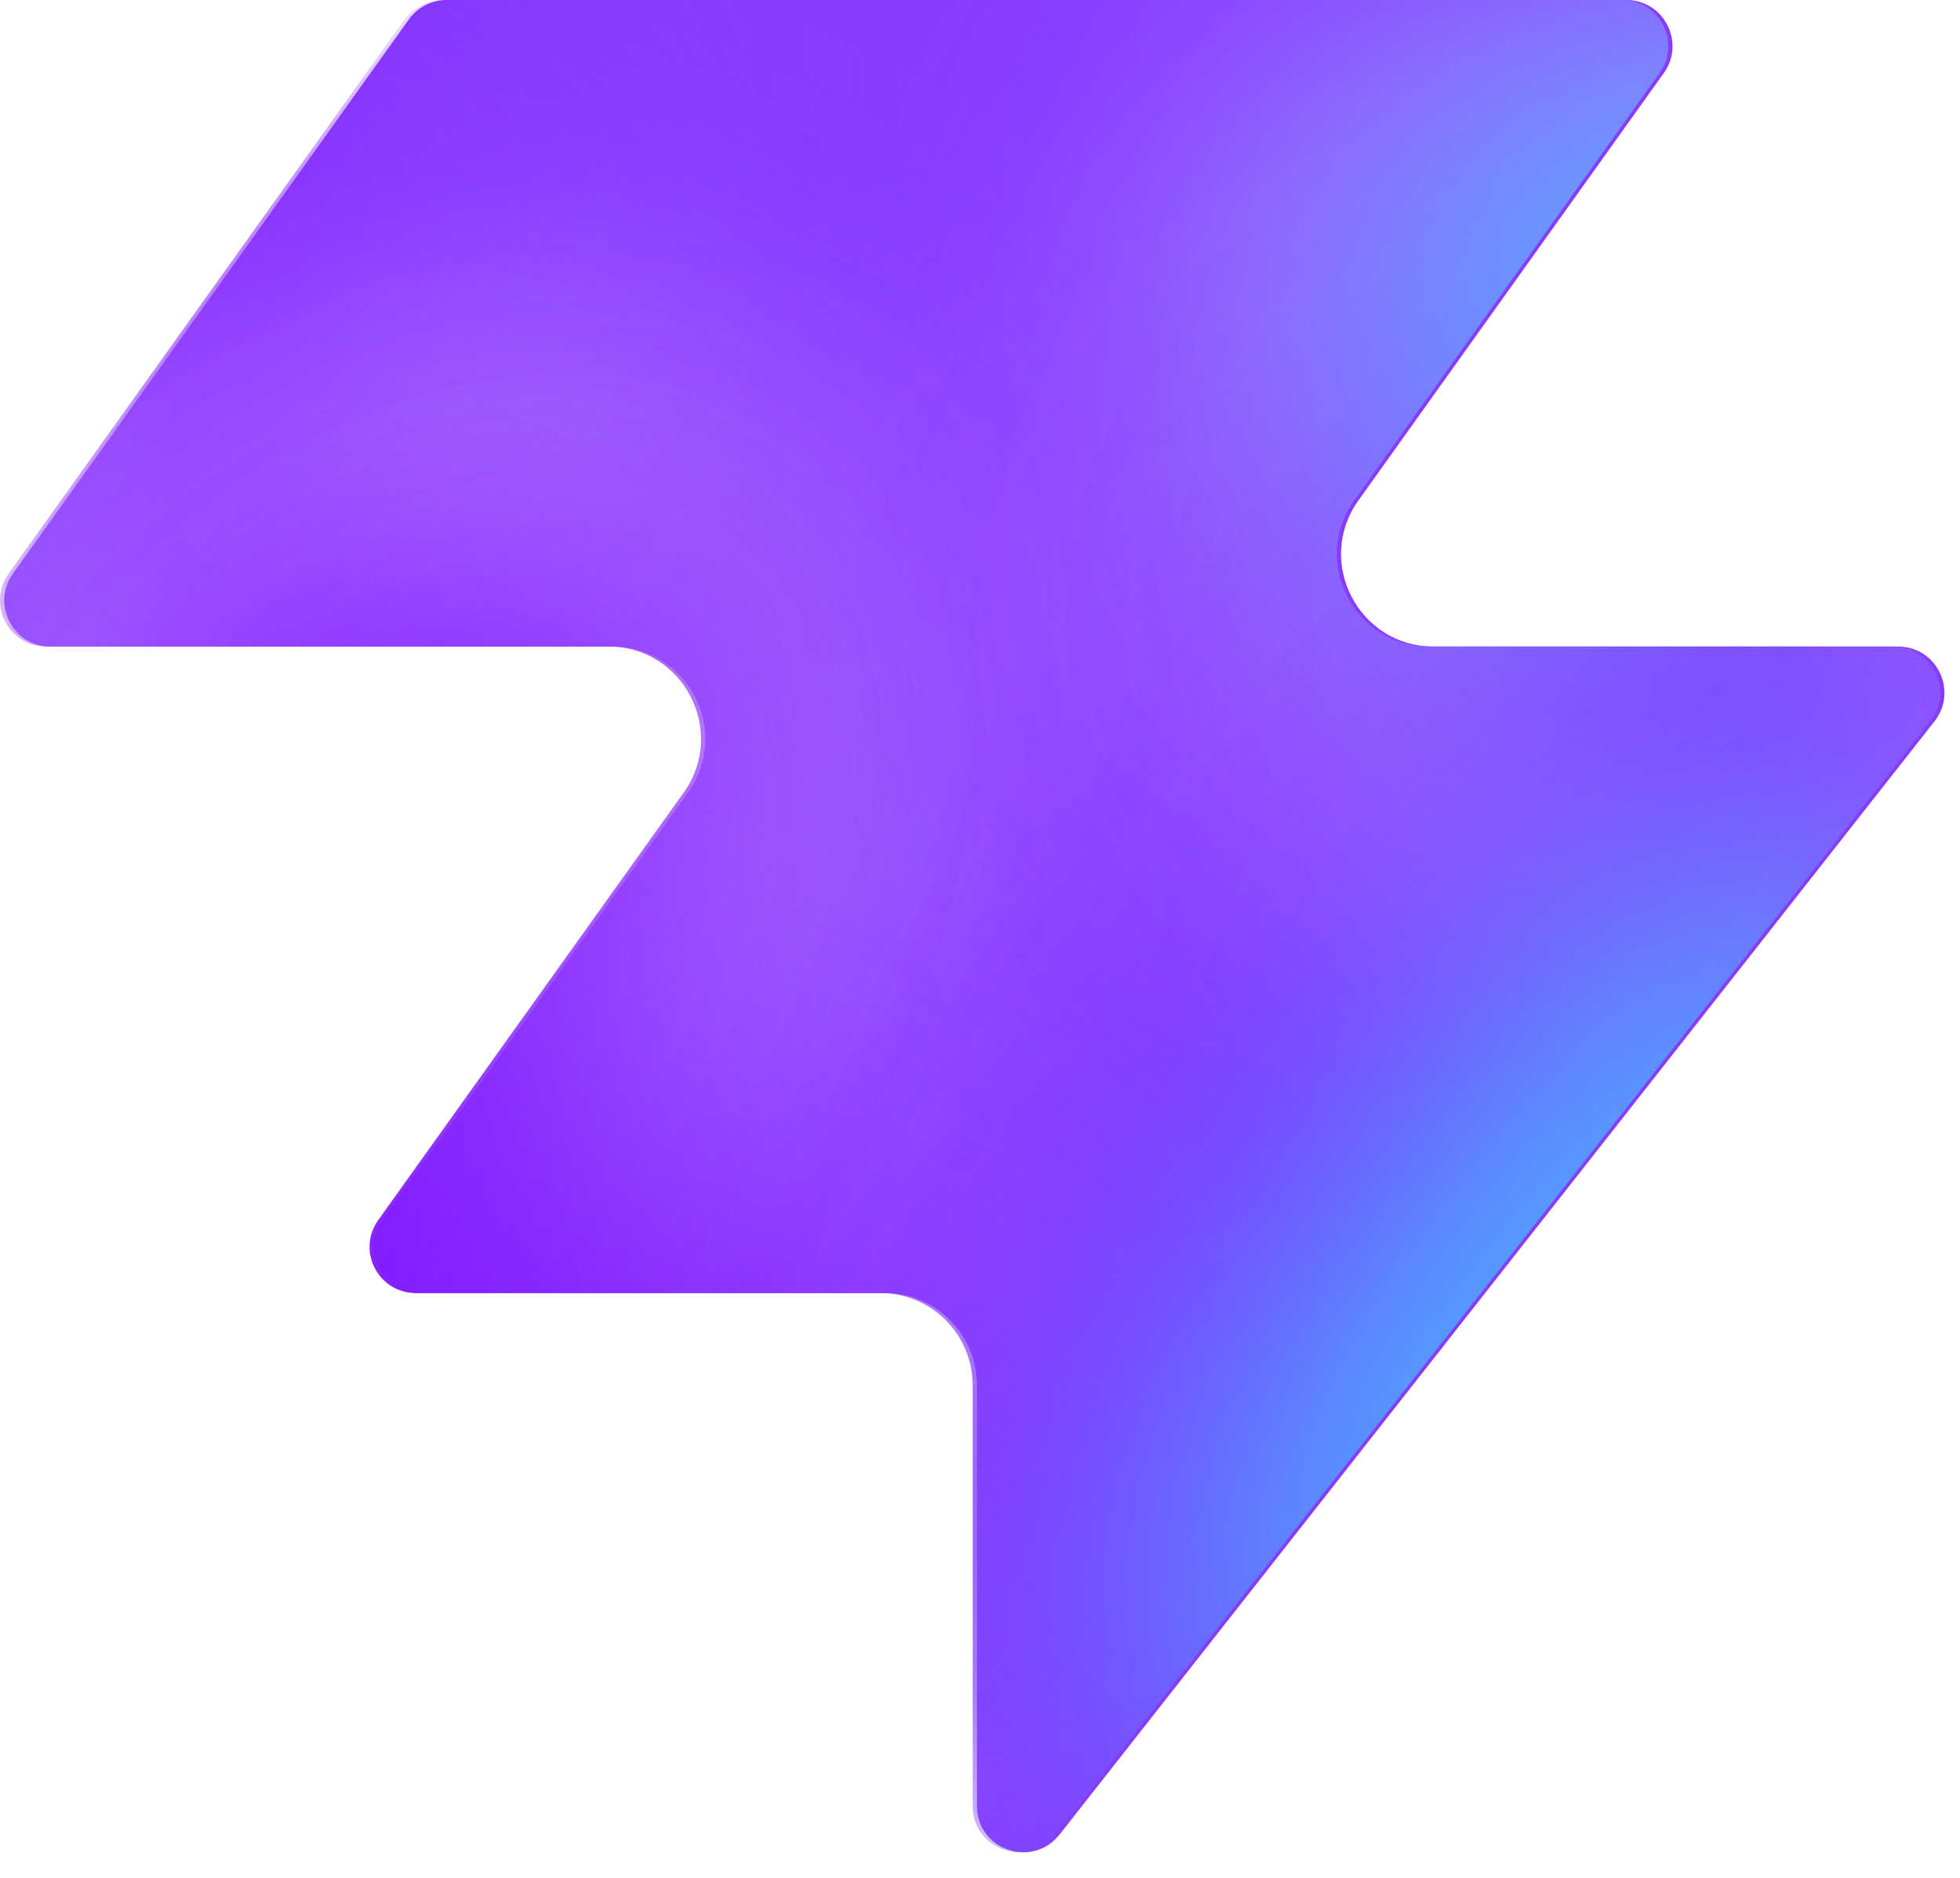
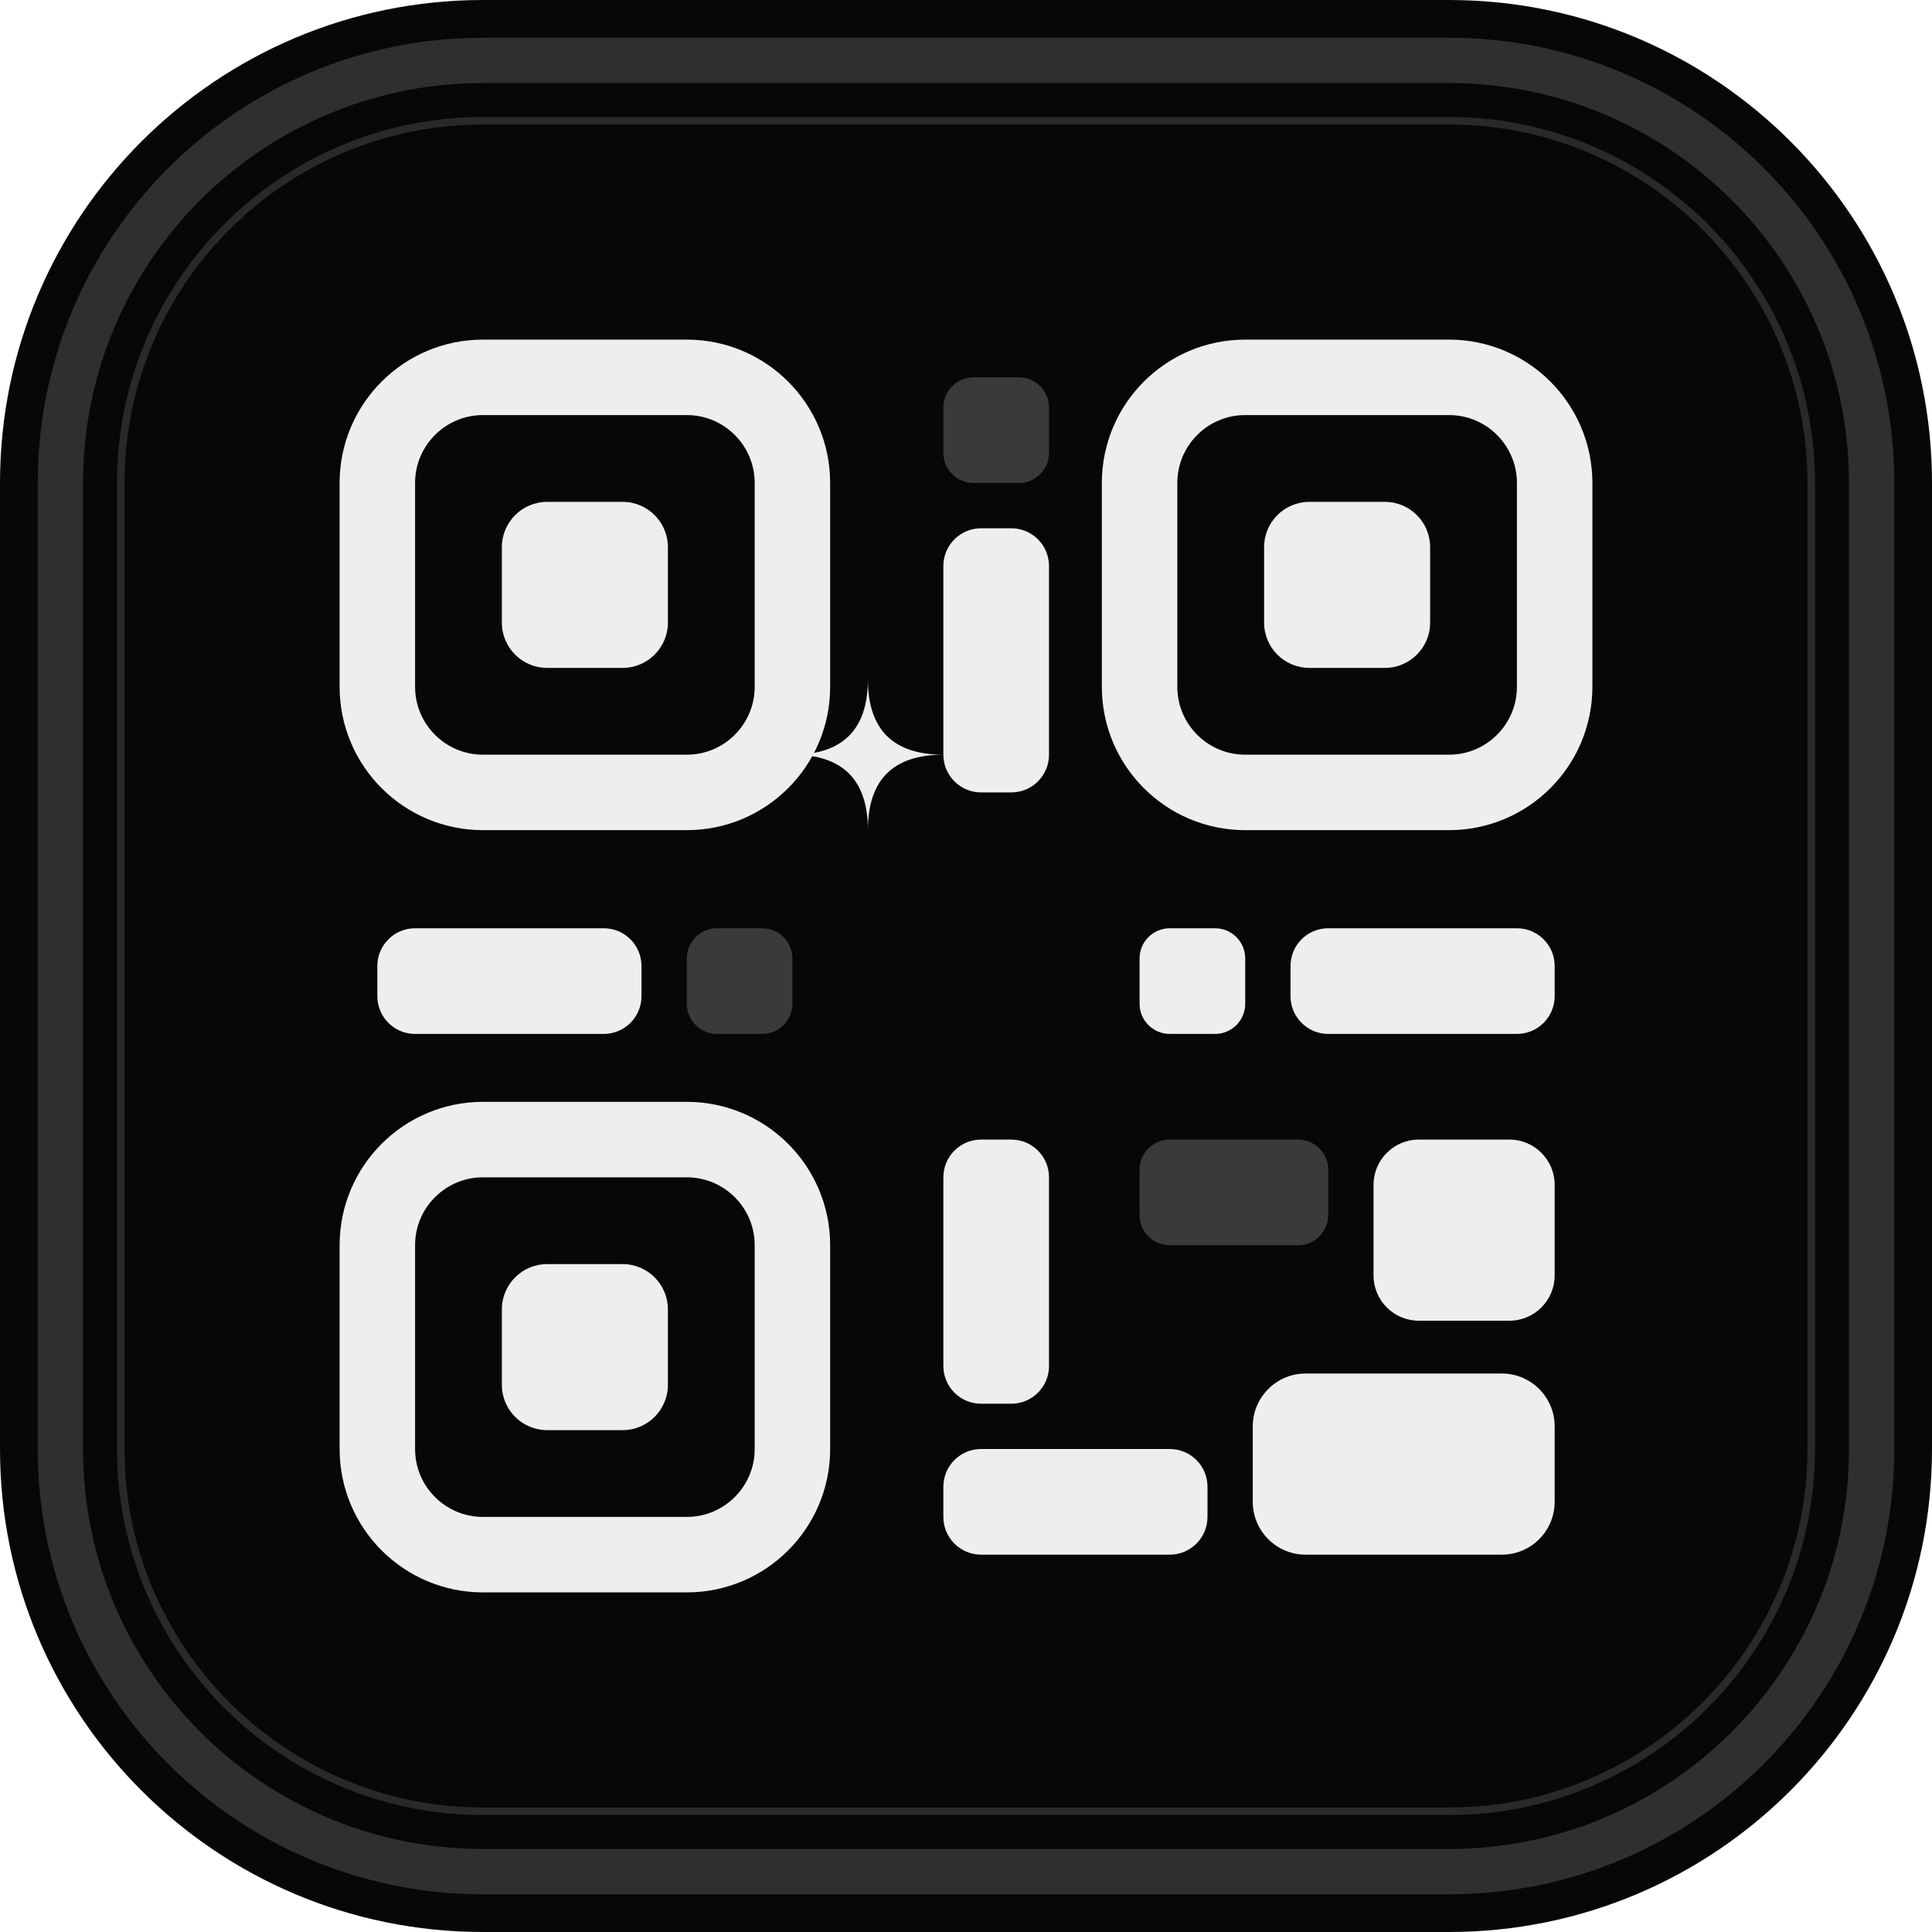
- <svg xmlns="http://www.w3.org/2000/svg" width="48" height="46" fill="none" viewBox="0 0 48 46">
-   <path fill="#863bff" d="M25.946 44.938c-.664.845-2.021.375-2.021-.698V33.937a2.26 2.26 0 0 0-2.262-2.262H10.287c-.92 0-1.456-1.04-.92-1.788l7.48-10.471c1.07-1.497 0-3.578-1.842-3.578H1.237c-.92 0-1.456-1.04-.92-1.788L10.013.474c.214-.297.556-.474.92-.474h28.894c.92 0 1.456 1.04.92 1.788l-7.48 10.471c-1.07 1.498 0 3.579 1.842 3.579h11.377c.943 0 1.473 1.088.89 1.83L25.947 44.94z" style="fill:#863bff;fill:color(display-p3 .525 .23 1);fill-opacity:1" />
-   <mask id="a" width="48" height="46" x="0" y="0" maskUnits="userSpaceOnUse" style="mask-type:alpha">
-     <path fill="#000" d="M25.842 44.938c-.664.844-2.021.375-2.021-.698V33.937a2.26 2.26 0 0 0-2.262-2.262H10.183c-.92 0-1.456-1.04-.92-1.788l7.48-10.471c1.07-1.498 0-3.579-1.842-3.579H1.133c-.92 0-1.456-1.04-.92-1.787L9.91.473c.214-.297.556-.474.92-.474h28.894c.92 0 1.456 1.04.92 1.788l-7.48 10.471c-1.07 1.498 0 3.578 1.842 3.578h11.377c.943 0 1.473 1.088.89 1.832L25.843 44.94z" style="fill:#000;fill-opacity:1" />
-   </mask>
-   <g mask="url(#a)">
-     <g filter="url(#b)">
-       <ellipse cx="5.508" cy="14.704" fill="#ede6ff" rx="5.508" ry="14.704" style="fill:#ede6ff;fill:color(display-p3 .927 .903 1);fill-opacity:1" transform="matrix(.00324 1 1 -.00324 -4.47 31.516)" />
-     </g>
-     <g filter="url(#c)">
-       <ellipse cx="10.399" cy="29.851" fill="#ede6ff" rx="10.399" ry="29.851" style="fill:#ede6ff;fill:color(display-p3 .927 .903 1);fill-opacity:1" transform="matrix(.00324 1 1 -.00324 -39.328 7.883)" />
-     </g>
-     <g filter="url(#d)">
-       <ellipse cx="5.508" cy="30.487" fill="#7e14ff" rx="5.508" ry="30.487" style="fill:#7e14ff;fill:color(display-p3 .492 .077 1);fill-opacity:1" transform="rotate(89.814 -25.913 -14.639)scale(1 -1)" />
-     </g>
-     <g filter="url(#e)">
-       <ellipse cx="5.508" cy="30.599" fill="#7e14ff" rx="5.508" ry="30.599" style="fill:#7e14ff;fill:color(display-p3 .492 .077 1);fill-opacity:1" transform="rotate(89.814 -32.644 -3.334)scale(1 -1)" />
-     </g>
-     <g filter="url(#f)">
-       <ellipse cx="5.508" cy="30.599" fill="#7e14ff" rx="5.508" ry="30.599" style="fill:#7e14ff;fill:color(display-p3 .492 .077 1);fill-opacity:1" transform="matrix(.00324 1 1 -.00324 -34.34 30.47)" />
-     </g>
-     <g filter="url(#g)">
-       <ellipse cx="14.072" cy="22.078" fill="#ede6ff" rx="14.072" ry="22.078" style="fill:#ede6ff;fill:color(display-p3 .927 .903 1);fill-opacity:1" transform="rotate(93.35 24.506 48.493)scale(-1 1)" />
-     </g>
-     <g filter="url(#h)">
-       <ellipse cx="3.47" cy="21.501" fill="#7e14ff" rx="3.47" ry="21.501" style="fill:#7e14ff;fill:color(display-p3 .492 .077 1);fill-opacity:1" transform="rotate(89.009 28.708 47.59)scale(-1 1)" />
-     </g>
-     <g filter="url(#i)">
-       <ellipse cx="3.47" cy="21.501" fill="#7e14ff" rx="3.47" ry="21.501" style="fill:#7e14ff;fill:color(display-p3 .492 .077 1);fill-opacity:1" transform="rotate(89.009 28.708 47.59)scale(-1 1)" />
-     </g>
-     <g filter="url(#j)">
-       <ellipse cx=".387" cy="8.972" fill="#7e14ff" rx="4.407" ry="29.108" style="fill:#7e14ff;fill:color(display-p3 .492 .077 1);fill-opacity:1" transform="rotate(39.51 .387 8.972)" />
-     </g>
-     <g filter="url(#k)">
-       <ellipse cx="47.523" cy="-6.092" fill="#7e14ff" rx="4.407" ry="29.108" style="fill:#7e14ff;fill:color(display-p3 .492 .077 1);fill-opacity:1" transform="rotate(37.892 47.523 -6.092)" />
-     </g>
-     <g filter="url(#l)">
-       <ellipse cx="41.412" cy="6.333" fill="#47bfff" rx="5.971" ry="9.665" style="fill:#47bfff;fill:color(display-p3 .28 .748 1);fill-opacity:1" transform="rotate(37.892 41.412 6.333)" />
-     </g>
-     <g filter="url(#m)">
-       <ellipse cx="-1.879" cy="38.332" fill="#7e14ff" rx="4.407" ry="29.108" style="fill:#7e14ff;fill:color(display-p3 .492 .077 1);fill-opacity:1" transform="rotate(37.892 -1.88 38.332)" />
-     </g>
-     <g filter="url(#n)">
-       <ellipse cx="-1.879" cy="38.332" fill="#7e14ff" rx="4.407" ry="29.108" style="fill:#7e14ff;fill:color(display-p3 .492 .077 1);fill-opacity:1" transform="rotate(37.892 -1.88 38.332)" />
-     </g>
-     <g filter="url(#o)">
-       <ellipse cx="35.651" cy="29.907" fill="#7e14ff" rx="4.407" ry="29.108" style="fill:#7e14ff;fill:color(display-p3 .492 .077 1);fill-opacity:1" transform="rotate(37.892 35.651 29.907)" />
-     </g>
-     <g filter="url(#p)">
-       <ellipse cx="38.418" cy="32.4" fill="#47bfff" rx="5.971" ry="15.297" style="fill:#47bfff;fill:color(display-p3 .28 .748 1);fill-opacity:1" transform="rotate(37.892 38.418 32.4)" />
-     </g>
-   </g>
-   <defs>
-     <filter id="b" width="60.045" height="41.654" x="-19.77" y="16.149" color-interpolation-filters="sRGB" filterUnits="userSpaceOnUse">
-       <feFlood flood-opacity="0" result="BackgroundImageFix" />
-       <feBlend in="SourceGraphic" in2="BackgroundImageFix" result="shape" />
-       <feGaussianBlur result="effect1_foregroundBlur_2002_17158" stdDeviation="7.659" />
-     </filter>
-     <filter id="c" width="90.34" height="51.437" x="-54.613" y="-7.533" color-interpolation-filters="sRGB" filterUnits="userSpaceOnUse">
-       <feFlood flood-opacity="0" result="BackgroundImageFix" />
-       <feBlend in="SourceGraphic" in2="BackgroundImageFix" result="shape" />
-       <feGaussianBlur result="effect1_foregroundBlur_2002_17158" stdDeviation="7.659" />
-     </filter>
-     <filter id="d" width="79.355" height="29.4" x="-49.64" y="2.03" color-interpolation-filters="sRGB" filterUnits="userSpaceOnUse">
-       <feFlood flood-opacity="0" result="BackgroundImageFix" />
-       <feBlend in="SourceGraphic" in2="BackgroundImageFix" result="shape" />
-       <feGaussianBlur result="effect1_foregroundBlur_2002_17158" stdDeviation="4.596" />
-     </filter>
-     <filter id="e" width="79.579" height="29.4" x="-45.045" y="20.029" color-interpolation-filters="sRGB" filterUnits="userSpaceOnUse">
-       <feFlood flood-opacity="0" result="BackgroundImageFix" />
-       <feBlend in="SourceGraphic" in2="BackgroundImageFix" result="shape" />
-       <feGaussianBlur result="effect1_foregroundBlur_2002_17158" stdDeviation="4.596" />
-     </filter>
-     <filter id="f" width="79.579" height="29.4" x="-43.513" y="21.178" color-interpolation-filters="sRGB" filterUnits="userSpaceOnUse">
-       <feFlood flood-opacity="0" result="BackgroundImageFix" />
-       <feBlend in="SourceGraphic" in2="BackgroundImageFix" result="shape" />
-       <feGaussianBlur result="effect1_foregroundBlur_2002_17158" stdDeviation="4.596" />
-     </filter>
-     <filter id="g" width="74.749" height="58.852" x="15.756" y="-17.901" color-interpolation-filters="sRGB" filterUnits="userSpaceOnUse">
-       <feFlood flood-opacity="0" result="BackgroundImageFix" />
-       <feBlend in="SourceGraphic" in2="BackgroundImageFix" result="shape" />
-       <feGaussianBlur result="effect1_foregroundBlur_2002_17158" stdDeviation="7.659" />
-     </filter>
-     <filter id="h" width="61.377" height="25.362" x="23.548" y="2.284" color-interpolation-filters="sRGB" filterUnits="userSpaceOnUse">
-       <feFlood flood-opacity="0" result="BackgroundImageFix" />
-       <feBlend in="SourceGraphic" in2="BackgroundImageFix" result="shape" />
-       <feGaussianBlur result="effect1_foregroundBlur_2002_17158" stdDeviation="4.596" />
-     </filter>
-     <filter id="i" width="61.377" height="25.362" x="23.548" y="2.284" color-interpolation-filters="sRGB" filterUnits="userSpaceOnUse">
-       <feFlood flood-opacity="0" result="BackgroundImageFix" />
-       <feBlend in="SourceGraphic" in2="BackgroundImageFix" result="shape" />
-       <feGaussianBlur result="effect1_foregroundBlur_2002_17158" stdDeviation="4.596" />
-     </filter>
-     <filter id="j" width="56.045" height="63.649" x="-27.636" y="-22.853" color-interpolation-filters="sRGB" filterUnits="userSpaceOnUse">
-       <feFlood flood-opacity="0" result="BackgroundImageFix" />
-       <feBlend in="SourceGraphic" in2="BackgroundImageFix" result="shape" />
-       <feGaussianBlur result="effect1_foregroundBlur_2002_17158" stdDeviation="4.596" />
-     </filter>
-     <filter id="k" width="54.814" height="64.646" x="20.116" y="-38.415" color-interpolation-filters="sRGB" filterUnits="userSpaceOnUse">
-       <feFlood flood-opacity="0" result="BackgroundImageFix" />
-       <feBlend in="SourceGraphic" in2="BackgroundImageFix" result="shape" />
-       <feGaussianBlur result="effect1_foregroundBlur_2002_17158" stdDeviation="4.596" />
-     </filter>
-     <filter id="l" width="33.541" height="35.313" x="24.641" y="-11.323" color-interpolation-filters="sRGB" filterUnits="userSpaceOnUse">
-       <feFlood flood-opacity="0" result="BackgroundImageFix" />
-       <feBlend in="SourceGraphic" in2="BackgroundImageFix" result="shape" />
-       <feGaussianBlur result="effect1_foregroundBlur_2002_17158" stdDeviation="4.596" />
-     </filter>
-     <filter id="m" width="54.814" height="64.646" x="-29.286" y="6.009" color-interpolation-filters="sRGB" filterUnits="userSpaceOnUse">
-       <feFlood flood-opacity="0" result="BackgroundImageFix" />
-       <feBlend in="SourceGraphic" in2="BackgroundImageFix" result="shape" />
-       <feGaussianBlur result="effect1_foregroundBlur_2002_17158" stdDeviation="4.596" />
-     </filter>
-     <filter id="n" width="54.814" height="64.646" x="-29.286" y="6.009" color-interpolation-filters="sRGB" filterUnits="userSpaceOnUse">
-       <feFlood flood-opacity="0" result="BackgroundImageFix" />
-       <feBlend in="SourceGraphic" in2="BackgroundImageFix" result="shape" />
-       <feGaussianBlur result="effect1_foregroundBlur_2002_17158" stdDeviation="4.596" />
-     </filter>
-     <filter id="o" width="54.814" height="64.646" x="8.244" y="-2.416" color-interpolation-filters="sRGB" filterUnits="userSpaceOnUse">
-       <feFlood flood-opacity="0" result="BackgroundImageFix" />
-       <feBlend in="SourceGraphic" in2="BackgroundImageFix" result="shape" />
-       <feGaussianBlur result="effect1_foregroundBlur_2002_17158" stdDeviation="4.596" />
-     </filter>
-     <filter id="p" width="39.409" height="43.623" x="18.713" y="10.588" color-interpolation-filters="sRGB" filterUnits="userSpaceOnUse">
-       <feFlood flood-opacity="0" result="BackgroundImageFix" />
-       <feBlend in="SourceGraphic" in2="BackgroundImageFix" result="shape" />
-       <feGaussianBlur result="effect1_foregroundBlur_2002_17158" stdDeviation="4.596" />
-     </filter>
-   </defs>
+ <svg xmlns="http://www.w3.org/2000/svg" viewBox="0 0 512 512" width="100%" height="100%">
+   <rect width="512" height="512" rx="128" fill="#080705" />
+   <rect x="16" y="16" width="480" height="480" rx="112" fill="none" stroke="#3A3A3A" stroke-width="12" opacity="0.8" />
+   <rect x="32" y="32" width="448" height="448" rx="96" fill="none" stroke="#EEEEED" stroke-width="2" opacity="0.15" />
+   <rect x="100" y="100" width="110" height="110" rx="28" fill="none" stroke="#EEEEED" stroke-width="20" />
+   <rect x="133" y="133" width="44" height="44" rx="12" fill="#EEEEED" />
+   <rect x="302" y="100" width="110" height="110" rx="28" fill="none" stroke="#EEEEED" stroke-width="20" />
+   <rect x="335" y="133" width="44" height="44" rx="12" fill="#EEEEED" />
+   <rect x="100" y="302" width="110" height="110" rx="28" fill="none" stroke="#EEEEED" stroke-width="20" />
+   <rect x="133" y="335" width="44" height="44" rx="12" fill="#EEEEED" />
+   <rect x="250" y="100" width="28" height="28" rx="8" fill="#3A3A3A" />
+   <rect x="250" y="140" width="28" height="70" rx="10" fill="#EEEEED" />
+   <rect x="100" y="246" width="70" height="28" rx="10" fill="#EEEEED" />
+   <rect x="182" y="246" width="28" height="28" rx="8" fill="#3A3A3A" />
+   <rect x="302" y="246" width="28" height="28" rx="8" fill="#EEEEED" />
+   <rect x="342" y="246" width="70" height="28" rx="10" fill="#EEEEED" />
+   <rect x="250" y="302" width="28" height="70" rx="10" fill="#EEEEED" />
+   <rect x="302" y="302" width="50" height="28" rx="8" fill="#3A3A3A" />
+   <rect x="364" y="302" width="48" height="48" rx="12" fill="#EEEEED" />
+   <rect x="250" y="384" width="70" height="28" rx="10" fill="#EEEEED" />
+   <rect x="332" y="364" width="80" height="48" rx="14" fill="#EEEEED" />
+   <path d="M 230 220 Q 230 200 210 200 Q 230 200 230 180 Q 230 200 250 200 Q 230 200 230 220 Z" fill="#EEEEED" />
</svg>
